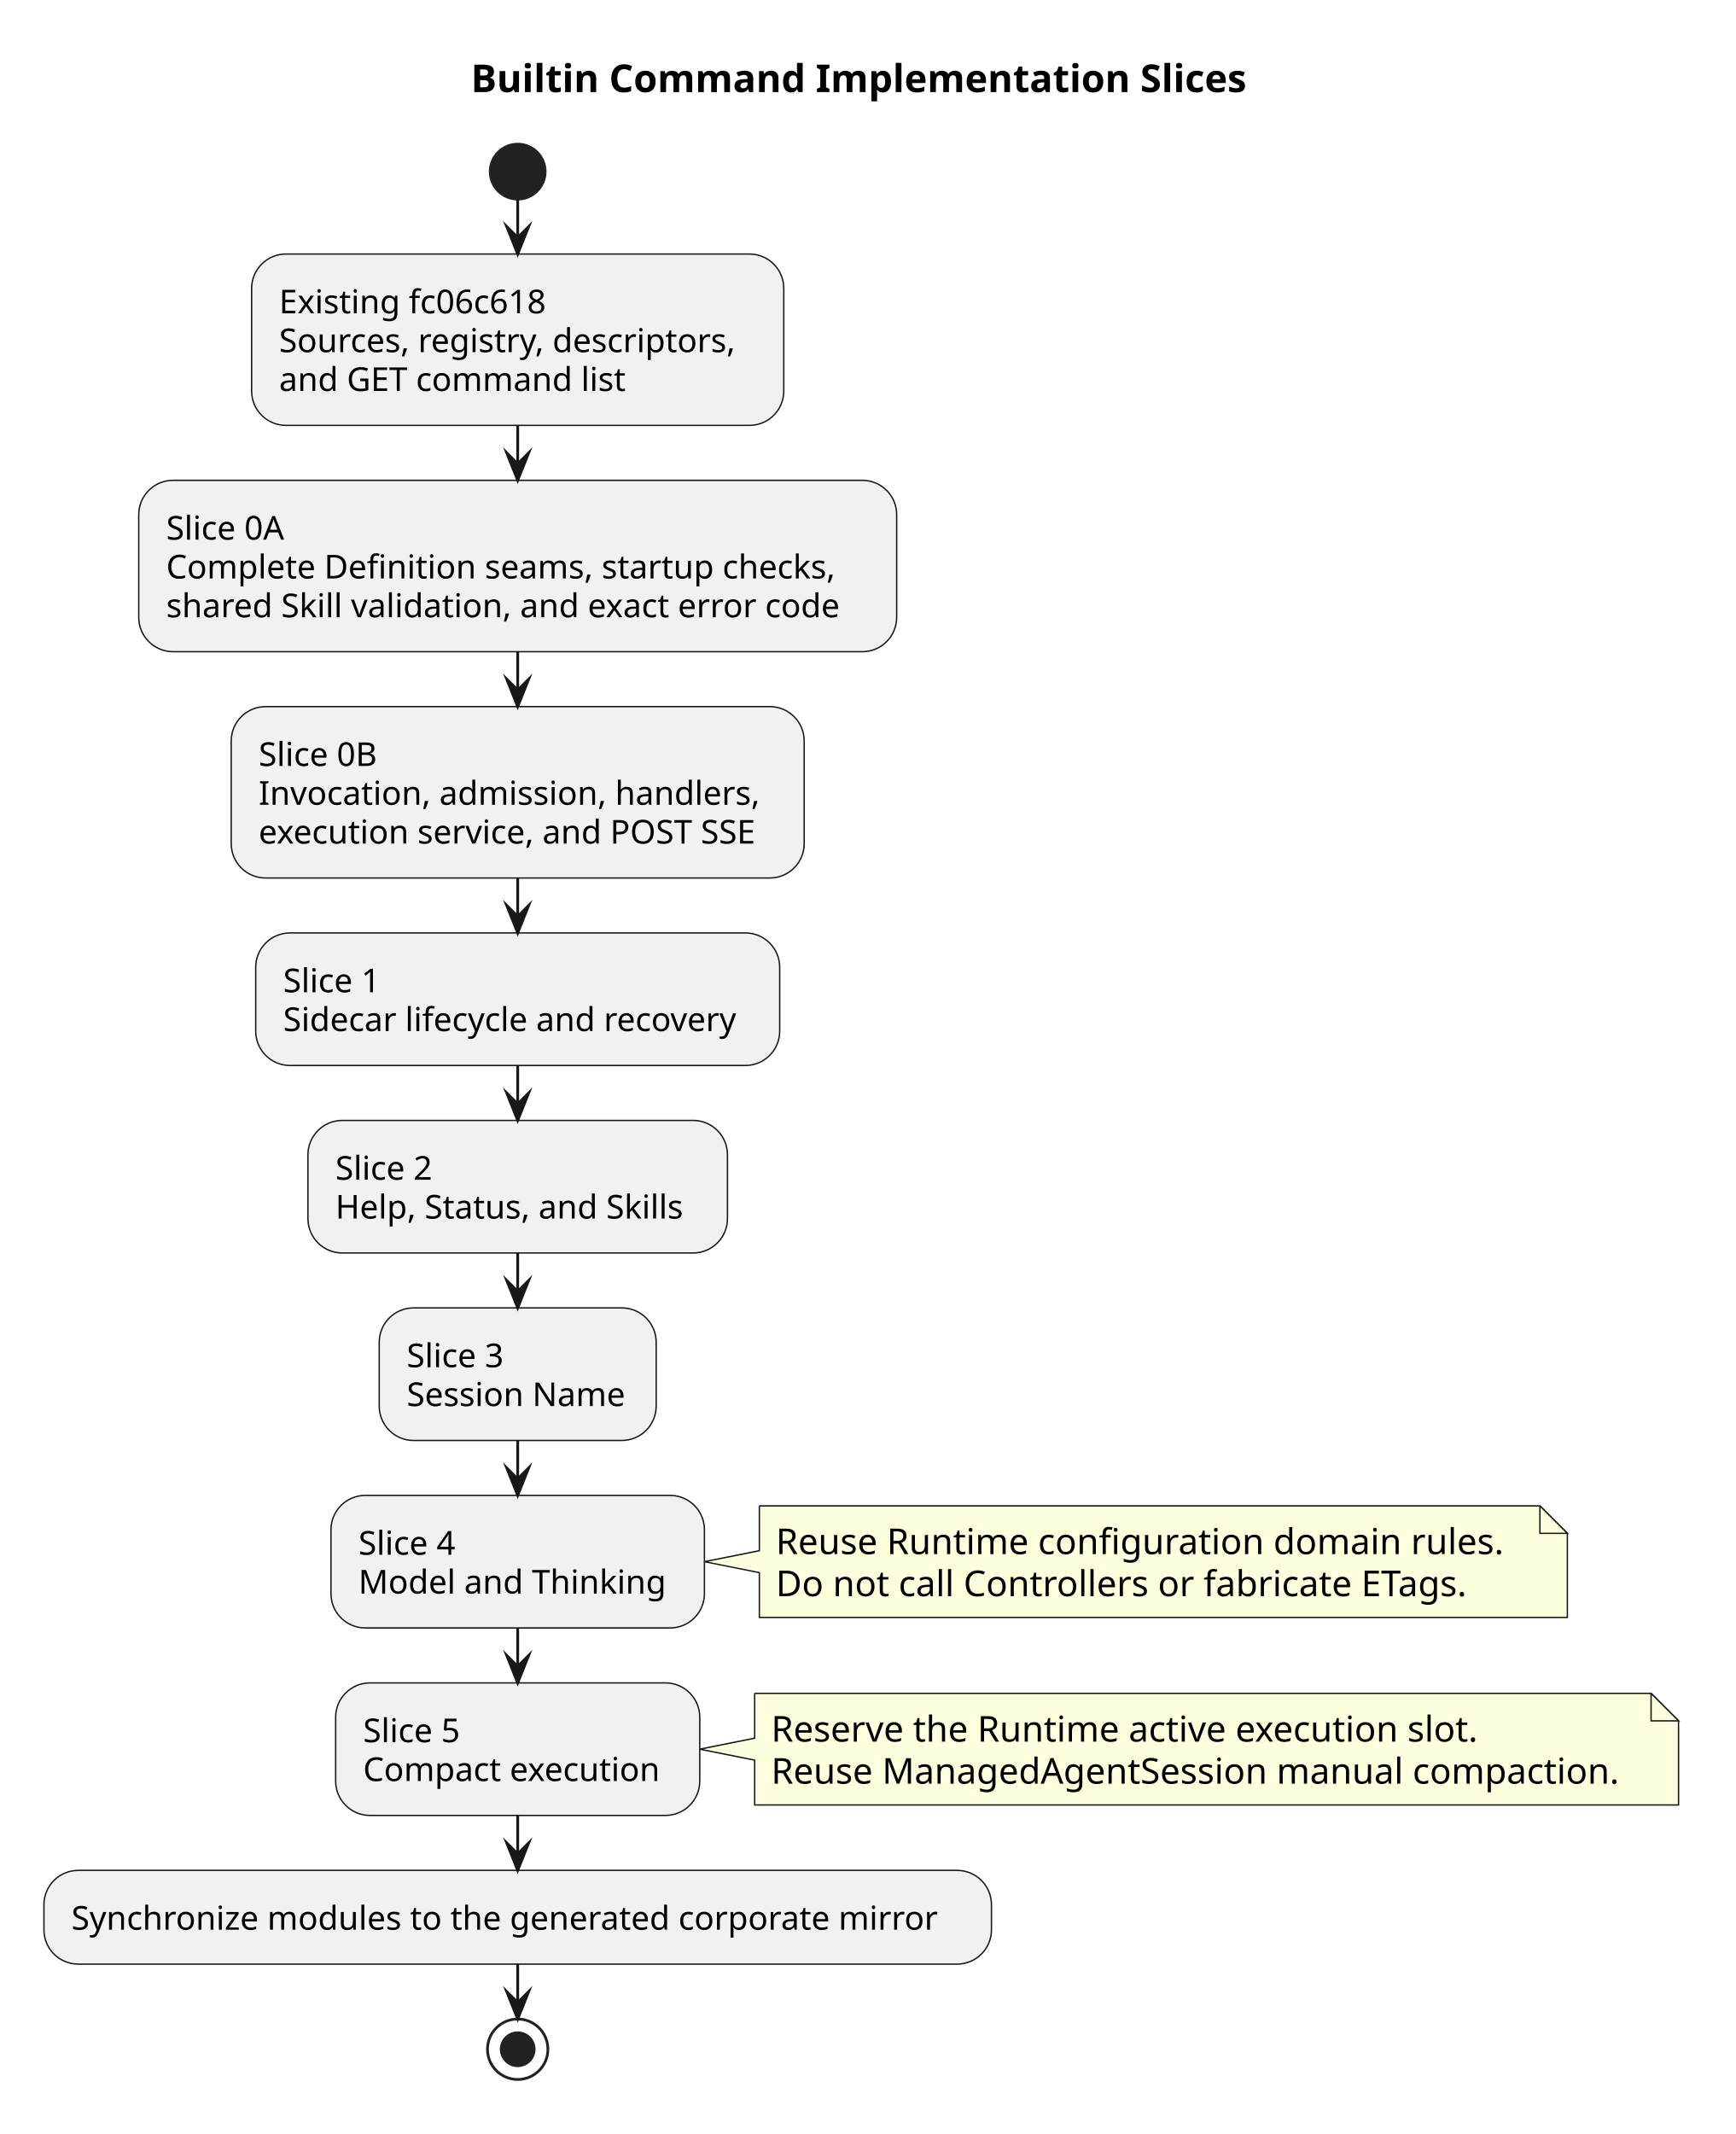
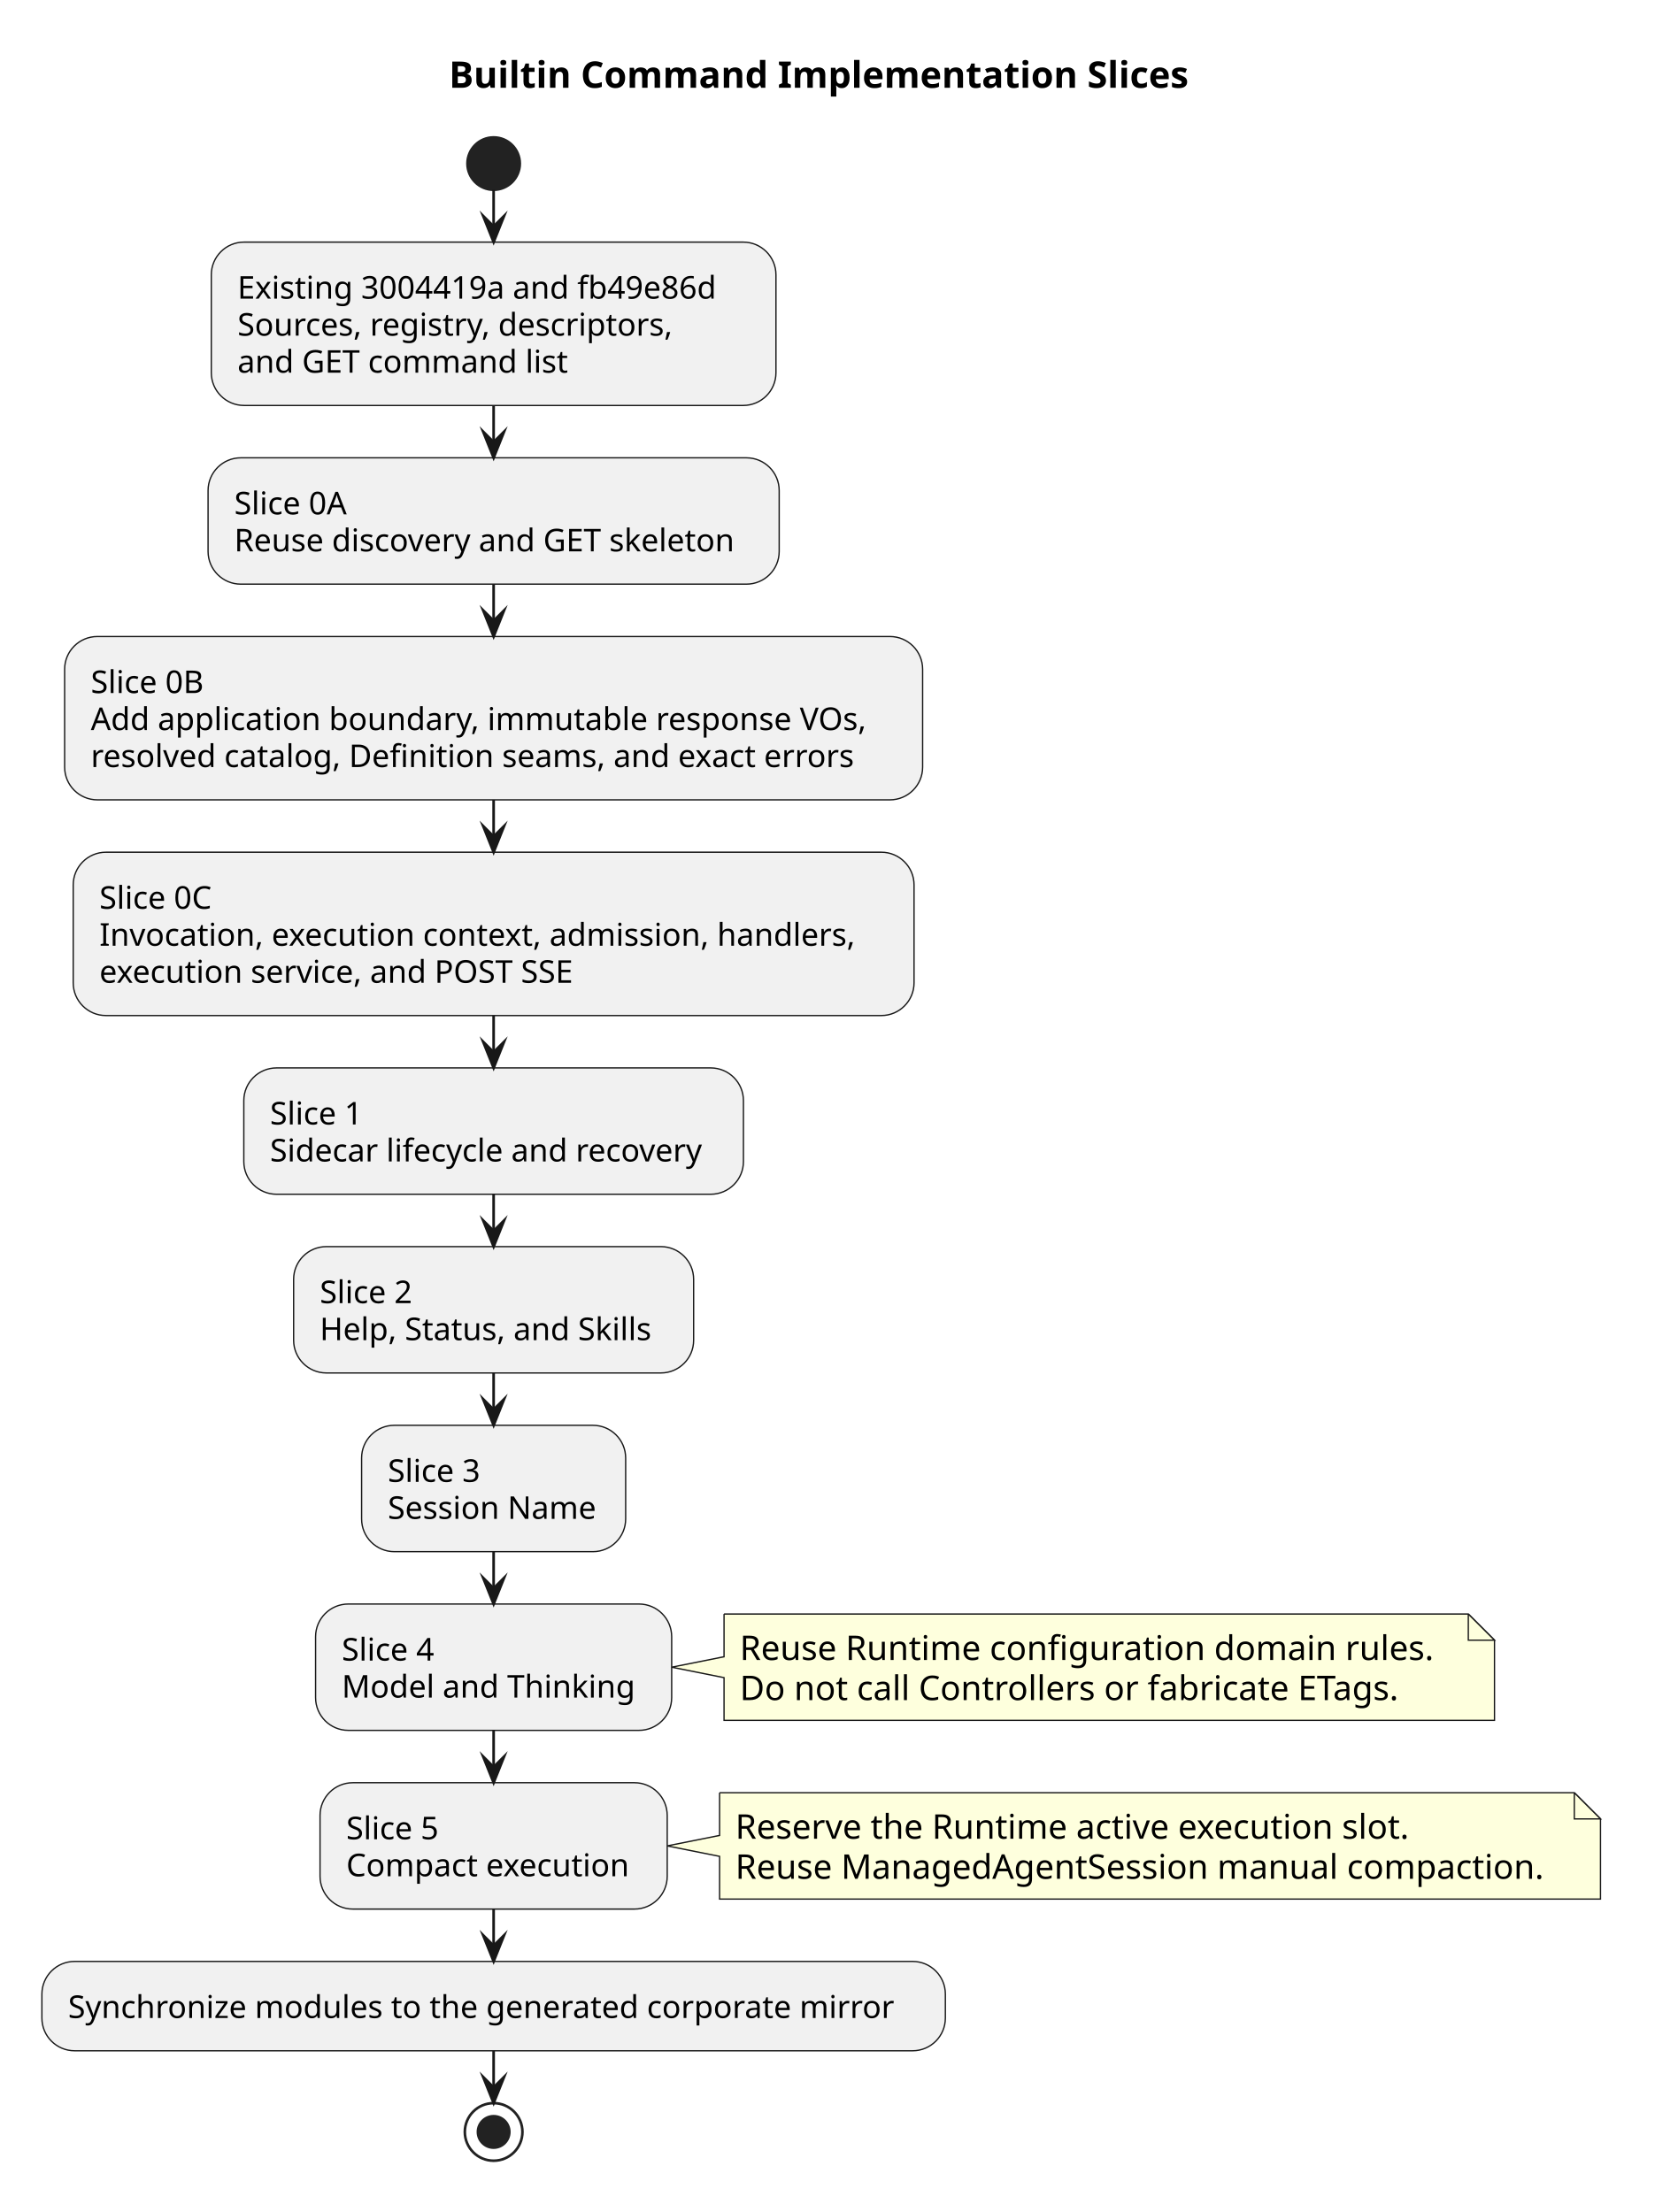
- <svg xmlns="http://www.w3.org/2000/svg" contentStyleType="text/css" data-diagram-type="ACTIVITY" height="777px" preserveAspectRatio="none" style="width:632px;height:777px;background:#FFFFFF;" version="1.1" viewBox="0 0 632 777" width="632px" zoomAndPan="magnify">
+ <svg xmlns="http://www.w3.org/2000/svg" contentStyleType="text/css" data-diagram-type="ACTIVITY" height="845px" preserveAspectRatio="none" style="width:632px;height:845px;background:#FFFFFF;" version="1.1" viewBox="0 0 632 845" width="632px" zoomAndPan="magnify">
  <defs />
  <g>
    <g class="title" data-source-line="26">
      <text fill="#000000" font-family="sans-serif" font-size="14" font-weight="700" lengthAdjust="spacing" textLength="287.315" x="171.464" y="33.535">Builtin Command Implementation Slices</text>
    </g>
    <ellipse cx="188.522" cy="62.488" fill="#222222" rx="10" ry="10" style="stroke:#222222;stroke-width:1;" />
-     <rect fill="#F1F1F1" height="62.398" rx="12.5" ry="12.5" style="stroke:#181818;stroke-width:0.5;" width="193.777" x="91.633" y="92.488" />
-     <text fill="#000000" font-family="sans-serif" font-size="12" lengthAdjust="spacing" textLength="104.777" x="101.633" y="114.09">Existing fc06c618</text>
-     <text fill="#000000" font-family="sans-serif" font-size="12" lengthAdjust="spacing" textLength="173.777" x="101.633" y="128.223">Sources, registry, descriptors,</text>
-     <text fill="#000000" font-family="sans-serif" font-size="12" lengthAdjust="spacing" textLength="130.875" x="101.633" y="142.356">and GET command list</text>
-     <rect fill="#F1F1F1" height="62.398" rx="12.5" ry="12.5" style="stroke:#181818;stroke-width:0.5;" width="276.008" x="50.518" y="174.887" />
-     <text fill="#000000" font-family="sans-serif" font-size="12" lengthAdjust="spacing" textLength="45.897" x="60.518" y="196.488">Slice 0A</text>
-     <text fill="#000000" font-family="sans-serif" font-size="12" lengthAdjust="spacing" textLength="253.723" x="60.518" y="210.621">Complete Definition seams, startup checks,</text>
-     <text fill="#000000" font-family="sans-serif" font-size="12" lengthAdjust="spacing" textLength="256.008" x="60.518" y="224.754">shared Skill validation, and exact error code</text>
-     <rect fill="#F1F1F1" height="62.398" rx="12.5" ry="12.5" style="stroke:#181818;stroke-width:0.5;" width="208.648" x="84.197" y="257.285" />
-     <text fill="#000000" font-family="sans-serif" font-size="12" lengthAdjust="spacing" textLength="44.52" x="94.197" y="278.887">Slice 0B</text>
-     <text fill="#000000" font-family="sans-serif" font-size="12" lengthAdjust="spacing" textLength="188.648" x="94.197" y="293.019">Invocation, admission, handlers,</text>
-     <text fill="#000000" font-family="sans-serif" font-size="12" lengthAdjust="spacing" textLength="187.371" x="94.197" y="307.152">execution service, and POST SSE</text>
-     <rect fill="#F1F1F1" height="48.266" rx="12.5" ry="12.5" style="stroke:#181818;stroke-width:0.5;" width="190.812" x="93.115" y="339.684" />
-     <text fill="#000000" font-family="sans-serif" font-size="12" lengthAdjust="spacing" textLength="37.617" x="103.115" y="361.285">Slice 1</text>
-     <text fill="#000000" font-family="sans-serif" font-size="12" lengthAdjust="spacing" textLength="170.812" x="103.115" y="375.418">Sidecar lifecycle and recovery</text>
-     <rect fill="#F1F1F1" height="48.266" rx="12.5" ry="12.5" style="stroke:#181818;stroke-width:0.5;" width="152.768" x="112.138" y="407.949" />
-     <text fill="#000000" font-family="sans-serif" font-size="12" lengthAdjust="spacing" textLength="37.617" x="122.138" y="429.551">Slice 2</text>
-     <text fill="#000000" font-family="sans-serif" font-size="12" lengthAdjust="spacing" textLength="132.768" x="122.138" y="443.684">Help, Status, and Skills</text>
-     <rect fill="#F1F1F1" height="48.266" rx="12.5" ry="12.5" style="stroke:#181818;stroke-width:0.5;" width="100.848" x="138.098" y="476.215" />
-     <text fill="#000000" font-family="sans-serif" font-size="12" lengthAdjust="spacing" textLength="37.617" x="148.098" y="497.816">Slice 3</text>
-     <text fill="#000000" font-family="sans-serif" font-size="12" lengthAdjust="spacing" textLength="80.848" x="148.098" y="511.949">Session Name</text>
-     <path d="M276.521,548.303 L276.521,564.613 L256.521,568.613 L276.521,572.613 L276.521,588.924 A0,0 0 0 0 276.521,588.924 L570.762,588.924 A0,0 0 0 0 570.762,588.924 L570.762,558.303 L560.762,548.303 L276.521,548.303 A0,0 0 0 0 276.521,548.303" fill="#FEFFDD" style="stroke:#181818;stroke-width:0.5;" />
-     <path d="M560.762,548.303 L560.762,558.303 L570.762,558.303 L560.762,548.303" fill="#FEFFDD" style="stroke:#181818;stroke-width:0.5;" />
-     <text fill="#000000" font-family="sans-serif" font-size="13" lengthAdjust="spacing" textLength="273.241" x="282.521" y="565.871">Reuse Runtime configuration domain rules.</text>
-     <text fill="#000000" font-family="sans-serif" font-size="13" lengthAdjust="spacing" textLength="264.348" x="282.521" y="581.182">Do not call Controllers or fabricate ETags.</text>
-     <rect fill="#F1F1F1" height="48.266" rx="12.5" ry="12.5" style="stroke:#181818;stroke-width:0.5;" width="135.998" x="120.522" y="544.481" />
-     <text fill="#000000" font-family="sans-serif" font-size="12" lengthAdjust="spacing" textLength="37.617" x="130.523" y="566.082">Slice 4</text>
-     <text fill="#000000" font-family="sans-serif" font-size="12" lengthAdjust="spacing" textLength="115.998" x="130.523" y="580.215">Model and Thinking</text>
-     <path d="M274.815,616.568 L274.815,632.879 L254.815,636.879 L274.815,640.879 L274.815,657.189 A0,0 0 0 0 274.815,657.189 L611.243,657.189 A0,0 0 0 0 611.243,657.189 L611.243,626.568 L601.243,616.568 L274.815,616.568 A0,0 0 0 0 274.815,616.568" fill="#FEFFDD" style="stroke:#181818;stroke-width:0.5;" />
-     <path d="M601.243,616.568 L601.243,626.568 L611.243,626.568 L601.243,616.568" fill="#FEFFDD" style="stroke:#181818;stroke-width:0.5;" />
-     <text fill="#000000" font-family="sans-serif" font-size="13" lengthAdjust="spacing" textLength="267.351" x="280.815" y="634.137">Reserve the Runtime active execution slot.</text>
-     <text fill="#000000" font-family="sans-serif" font-size="13" lengthAdjust="spacing" textLength="315.428" x="280.815" y="649.447">Reuse ManagedAgentSession manual compaction.</text>
-     <rect fill="#F1F1F1" height="48.266" rx="12.5" ry="12.5" style="stroke:#181818;stroke-width:0.5;" width="132.588" x="122.228" y="612.746" />
-     <text fill="#000000" font-family="sans-serif" font-size="12" lengthAdjust="spacing" textLength="37.617" x="132.227" y="634.348">Slice 5</text>
-     <text fill="#000000" font-family="sans-serif" font-size="12" lengthAdjust="spacing" textLength="112.588" x="132.227" y="648.481">Compact execution</text>
-     <rect fill="#F1F1F1" height="34.133" rx="12.5" ry="12.5" style="stroke:#181818;stroke-width:0.5;" width="345.043" x="16" y="681.012" />
-     <text fill="#000000" font-family="sans-serif" font-size="12" lengthAdjust="spacing" textLength="325.043" x="26" y="702.613">Synchronize modules to the generated corporate mirror</text>
-     <ellipse cx="188.522" cy="746.144" fill="none" rx="11" ry="11" style="stroke:#222222;stroke-width:1;" />
-     <ellipse cx="188.522" cy="746.144" fill="#222222" rx="6" ry="6" style="stroke:#222222;stroke-width:1;" />
+     <rect fill="#F1F1F1" height="62.398" rx="12.5" ry="12.5" style="stroke:#181818;stroke-width:0.5;" width="215.65" x="80.696" y="92.488" />
+     <text fill="#000000" font-family="sans-serif" font-size="12" lengthAdjust="spacing" textLength="195.65" x="90.696" y="114.09">Existing 3004419a and fb49e86d</text>
+     <text fill="#000000" font-family="sans-serif" font-size="12" lengthAdjust="spacing" textLength="173.777" x="90.696" y="128.223">Sources, registry, descriptors,</text>
+     <text fill="#000000" font-family="sans-serif" font-size="12" lengthAdjust="spacing" textLength="130.875" x="90.696" y="142.356">and GET command list</text>
+     <rect fill="#F1F1F1" height="48.266" rx="12.5" ry="12.5" style="stroke:#181818;stroke-width:0.5;" width="218.111" x="79.466" y="174.887" />
+     <text fill="#000000" font-family="sans-serif" font-size="12" lengthAdjust="spacing" textLength="45.897" x="89.466" y="196.488">Slice 0A</text>
+     <text fill="#000000" font-family="sans-serif" font-size="12" lengthAdjust="spacing" textLength="198.111" x="89.466" y="210.621">Reuse discovery and GET skeleton</text>
+     <rect fill="#F1F1F1" height="62.398" rx="12.5" ry="12.5" style="stroke:#181818;stroke-width:0.5;" width="327.676" x="24.684" y="243.152" />
+     <text fill="#000000" font-family="sans-serif" font-size="12" lengthAdjust="spacing" textLength="44.52" x="34.684" y="264.754">Slice 0B</text>
+     <text fill="#000000" font-family="sans-serif" font-size="12" lengthAdjust="spacing" textLength="307.676" x="34.684" y="278.887">Add application boundary, immutable response VOs,</text>
+     <text fill="#000000" font-family="sans-serif" font-size="12" lengthAdjust="spacing" textLength="303.422" x="34.684" y="293.019">resolved catalog, Definition seams, and exact errors</text>
+     <rect fill="#F1F1F1" height="62.398" rx="12.5" ry="12.5" style="stroke:#181818;stroke-width:0.5;" width="321.125" x="27.959" y="325.551" />
+     <text fill="#000000" font-family="sans-serif" font-size="12" lengthAdjust="spacing" textLength="45.92" x="37.959" y="347.152">Slice 0C</text>
+     <text fill="#000000" font-family="sans-serif" font-size="12" lengthAdjust="spacing" textLength="301.125" x="37.959" y="361.285">Invocation, execution context, admission, handlers,</text>
+     <text fill="#000000" font-family="sans-serif" font-size="12" lengthAdjust="spacing" textLength="187.371" x="37.959" y="375.418">execution service, and POST SSE</text>
+     <rect fill="#F1F1F1" height="48.266" rx="12.5" ry="12.5" style="stroke:#181818;stroke-width:0.5;" width="190.812" x="93.115" y="407.949" />
+     <text fill="#000000" font-family="sans-serif" font-size="12" lengthAdjust="spacing" textLength="37.617" x="103.115" y="429.551">Slice 1</text>
+     <text fill="#000000" font-family="sans-serif" font-size="12" lengthAdjust="spacing" textLength="170.812" x="103.115" y="443.684">Sidecar lifecycle and recovery</text>
+     <rect fill="#F1F1F1" height="48.266" rx="12.5" ry="12.5" style="stroke:#181818;stroke-width:0.5;" width="152.768" x="112.138" y="476.215" />
+     <text fill="#000000" font-family="sans-serif" font-size="12" lengthAdjust="spacing" textLength="37.617" x="122.138" y="497.816">Slice 2</text>
+     <text fill="#000000" font-family="sans-serif" font-size="12" lengthAdjust="spacing" textLength="132.768" x="122.138" y="511.949">Help, Status, and Skills</text>
+     <rect fill="#F1F1F1" height="48.266" rx="12.5" ry="12.5" style="stroke:#181818;stroke-width:0.5;" width="100.848" x="138.098" y="544.481" />
+     <text fill="#000000" font-family="sans-serif" font-size="12" lengthAdjust="spacing" textLength="37.617" x="148.098" y="566.082">Slice 3</text>
+     <text fill="#000000" font-family="sans-serif" font-size="12" lengthAdjust="spacing" textLength="80.848" x="148.098" y="580.215">Session Name</text>
+     <path d="M276.521,616.568 L276.521,632.879 L256.521,636.879 L276.521,640.879 L276.521,657.189 A0,0 0 0 0 276.521,657.189 L570.762,657.189 A0,0 0 0 0 570.762,657.189 L570.762,626.568 L560.762,616.568 L276.521,616.568 A0,0 0 0 0 276.521,616.568" fill="#FEFFDD" style="stroke:#181818;stroke-width:0.5;" />
+     <path d="M560.762,616.568 L560.762,626.568 L570.762,626.568 L560.762,616.568" fill="#FEFFDD" style="stroke:#181818;stroke-width:0.5;" />
+     <text fill="#000000" font-family="sans-serif" font-size="13" lengthAdjust="spacing" textLength="273.241" x="282.521" y="634.137">Reuse Runtime configuration domain rules.</text>
+     <text fill="#000000" font-family="sans-serif" font-size="13" lengthAdjust="spacing" textLength="264.348" x="282.521" y="649.447">Do not call Controllers or fabricate ETags.</text>
+     <rect fill="#F1F1F1" height="48.266" rx="12.5" ry="12.5" style="stroke:#181818;stroke-width:0.5;" width="135.998" x="120.522" y="612.746" />
+     <text fill="#000000" font-family="sans-serif" font-size="12" lengthAdjust="spacing" textLength="37.617" x="130.523" y="634.348">Slice 4</text>
+     <text fill="#000000" font-family="sans-serif" font-size="12" lengthAdjust="spacing" textLength="115.998" x="130.523" y="648.481">Model and Thinking</text>
+     <path d="M274.815,684.834 L274.815,701.144 L254.815,705.144 L274.815,709.144 L274.815,725.455 A0,0 0 0 0 274.815,725.455 L611.243,725.455 A0,0 0 0 0 611.243,725.455 L611.243,694.834 L601.243,684.834 L274.815,684.834 A0,0 0 0 0 274.815,684.834" fill="#FEFFDD" style="stroke:#181818;stroke-width:0.5;" />
+     <path d="M601.243,684.834 L601.243,694.834 L611.243,694.834 L601.243,684.834" fill="#FEFFDD" style="stroke:#181818;stroke-width:0.5;" />
+     <text fill="#000000" font-family="sans-serif" font-size="13" lengthAdjust="spacing" textLength="267.351" x="280.815" y="702.402">Reserve the Runtime active execution slot.</text>
+     <text fill="#000000" font-family="sans-serif" font-size="13" lengthAdjust="spacing" textLength="315.428" x="280.815" y="717.713">Reuse ManagedAgentSession manual compaction.</text>
+     <rect fill="#F1F1F1" height="48.266" rx="12.5" ry="12.5" style="stroke:#181818;stroke-width:0.5;" width="132.588" x="122.228" y="681.012" />
+     <text fill="#000000" font-family="sans-serif" font-size="12" lengthAdjust="spacing" textLength="37.617" x="132.227" y="702.613">Slice 5</text>
+     <text fill="#000000" font-family="sans-serif" font-size="12" lengthAdjust="spacing" textLength="112.588" x="132.227" y="716.746">Compact execution</text>
+     <rect fill="#F1F1F1" height="34.133" rx="12.5" ry="12.5" style="stroke:#181818;stroke-width:0.5;" width="345.043" x="16" y="749.277" />
+     <text fill="#000000" font-family="sans-serif" font-size="12" lengthAdjust="spacing" textLength="325.043" x="26" y="770.879">Synchronize modules to the generated corporate mirror</text>
+     <ellipse cx="188.522" cy="814.41" fill="none" rx="11" ry="11" style="stroke:#222222;stroke-width:1;" />
+     <ellipse cx="188.522" cy="814.41" fill="#222222" rx="6" ry="6" style="stroke:#222222;stroke-width:1;" />
    <line style="stroke:#181818;stroke-width:1;" x1="188.522" x2="188.522" y1="72.488" y2="92.488" />
    <polygon fill="#181818" points="184.522,82.488,188.522,92.488,192.522,82.488,188.522,86.488" style="stroke:#181818;stroke-width:1;stroke-linejoin:miter;stroke-miterlimit:10;" />
    <line style="stroke:#181818;stroke-width:1;" x1="188.522" x2="188.522" y1="154.887" y2="174.887" />
    <polygon fill="#181818" points="184.522,164.887,188.522,174.887,192.522,164.887,188.522,168.887" style="stroke:#181818;stroke-width:1;stroke-linejoin:miter;stroke-miterlimit:10;" />
-     <line style="stroke:#181818;stroke-width:1;" x1="188.522" x2="188.522" y1="237.285" y2="257.285" />
-     <polygon fill="#181818" points="184.522,247.285,188.522,257.285,192.522,247.285,188.522,251.285" style="stroke:#181818;stroke-width:1;stroke-linejoin:miter;stroke-miterlimit:10;" />
-     <line style="stroke:#181818;stroke-width:1;" x1="188.522" x2="188.522" y1="319.684" y2="339.684" />
-     <polygon fill="#181818" points="184.522,329.684,188.522,339.684,192.522,329.684,188.522,333.684" style="stroke:#181818;stroke-width:1;stroke-linejoin:miter;stroke-miterlimit:10;" />
+     <line style="stroke:#181818;stroke-width:1;" x1="188.522" x2="188.522" y1="223.152" y2="243.152" />
+     <polygon fill="#181818" points="184.522,233.152,188.522,243.152,192.522,233.152,188.522,237.152" style="stroke:#181818;stroke-width:1;stroke-linejoin:miter;stroke-miterlimit:10;" />
+     <line style="stroke:#181818;stroke-width:1;" x1="188.522" x2="188.522" y1="305.551" y2="325.551" />
+     <polygon fill="#181818" points="184.522,315.551,188.522,325.551,192.522,315.551,188.522,319.551" style="stroke:#181818;stroke-width:1;stroke-linejoin:miter;stroke-miterlimit:10;" />
    <line style="stroke:#181818;stroke-width:1;" x1="188.522" x2="188.522" y1="387.949" y2="407.949" />
    <polygon fill="#181818" points="184.522,397.949,188.522,407.949,192.522,397.949,188.522,401.949" style="stroke:#181818;stroke-width:1;stroke-linejoin:miter;stroke-miterlimit:10;" />
    <line style="stroke:#181818;stroke-width:1;" x1="188.522" x2="188.522" y1="456.215" y2="476.215" />
    <polygon fill="#181818" points="184.522,466.215,188.522,476.215,192.522,466.215,188.522,470.215" style="stroke:#181818;stroke-width:1;stroke-linejoin:miter;stroke-miterlimit:10;" />
    <line style="stroke:#181818;stroke-width:1;" x1="188.522" x2="188.522" y1="524.481" y2="544.481" />
    <polygon fill="#181818" points="184.522,534.481,188.522,544.481,192.522,534.481,188.522,538.481" style="stroke:#181818;stroke-width:1;stroke-linejoin:miter;stroke-miterlimit:10;" />
    <line style="stroke:#181818;stroke-width:1;" x1="188.522" x2="188.522" y1="592.746" y2="612.746" />
    <polygon fill="#181818" points="184.522,602.746,188.522,612.746,192.522,602.746,188.522,606.746" style="stroke:#181818;stroke-width:1;stroke-linejoin:miter;stroke-miterlimit:10;" />
    <line style="stroke:#181818;stroke-width:1;" x1="188.522" x2="188.522" y1="661.012" y2="681.012" />
    <polygon fill="#181818" points="184.522,671.012,188.522,681.012,192.522,671.012,188.522,675.012" style="stroke:#181818;stroke-width:1;stroke-linejoin:miter;stroke-miterlimit:10;" />
-     <line style="stroke:#181818;stroke-width:1;" x1="188.522" x2="188.522" y1="715.144" y2="735.144" />
-     <polygon fill="#181818" points="184.522,725.144,188.522,735.144,192.522,725.144,188.522,729.144" style="stroke:#181818;stroke-width:1;stroke-linejoin:miter;stroke-miterlimit:10;" />
+     <line style="stroke:#181818;stroke-width:1;" x1="188.522" x2="188.522" y1="729.277" y2="749.277" />
+     <polygon fill="#181818" points="184.522,739.277,188.522,749.277,192.522,739.277,188.522,743.277" style="stroke:#181818;stroke-width:1;stroke-linejoin:miter;stroke-miterlimit:10;" />
+     <line style="stroke:#181818;stroke-width:1;" x1="188.522" x2="188.522" y1="783.41" y2="803.41" />
+     <polygon fill="#181818" points="184.522,793.41,188.522,803.41,192.522,793.41,188.522,797.41" style="stroke:#181818;stroke-width:1;stroke-linejoin:miter;stroke-miterlimit:10;" />
  </g>
</svg>
